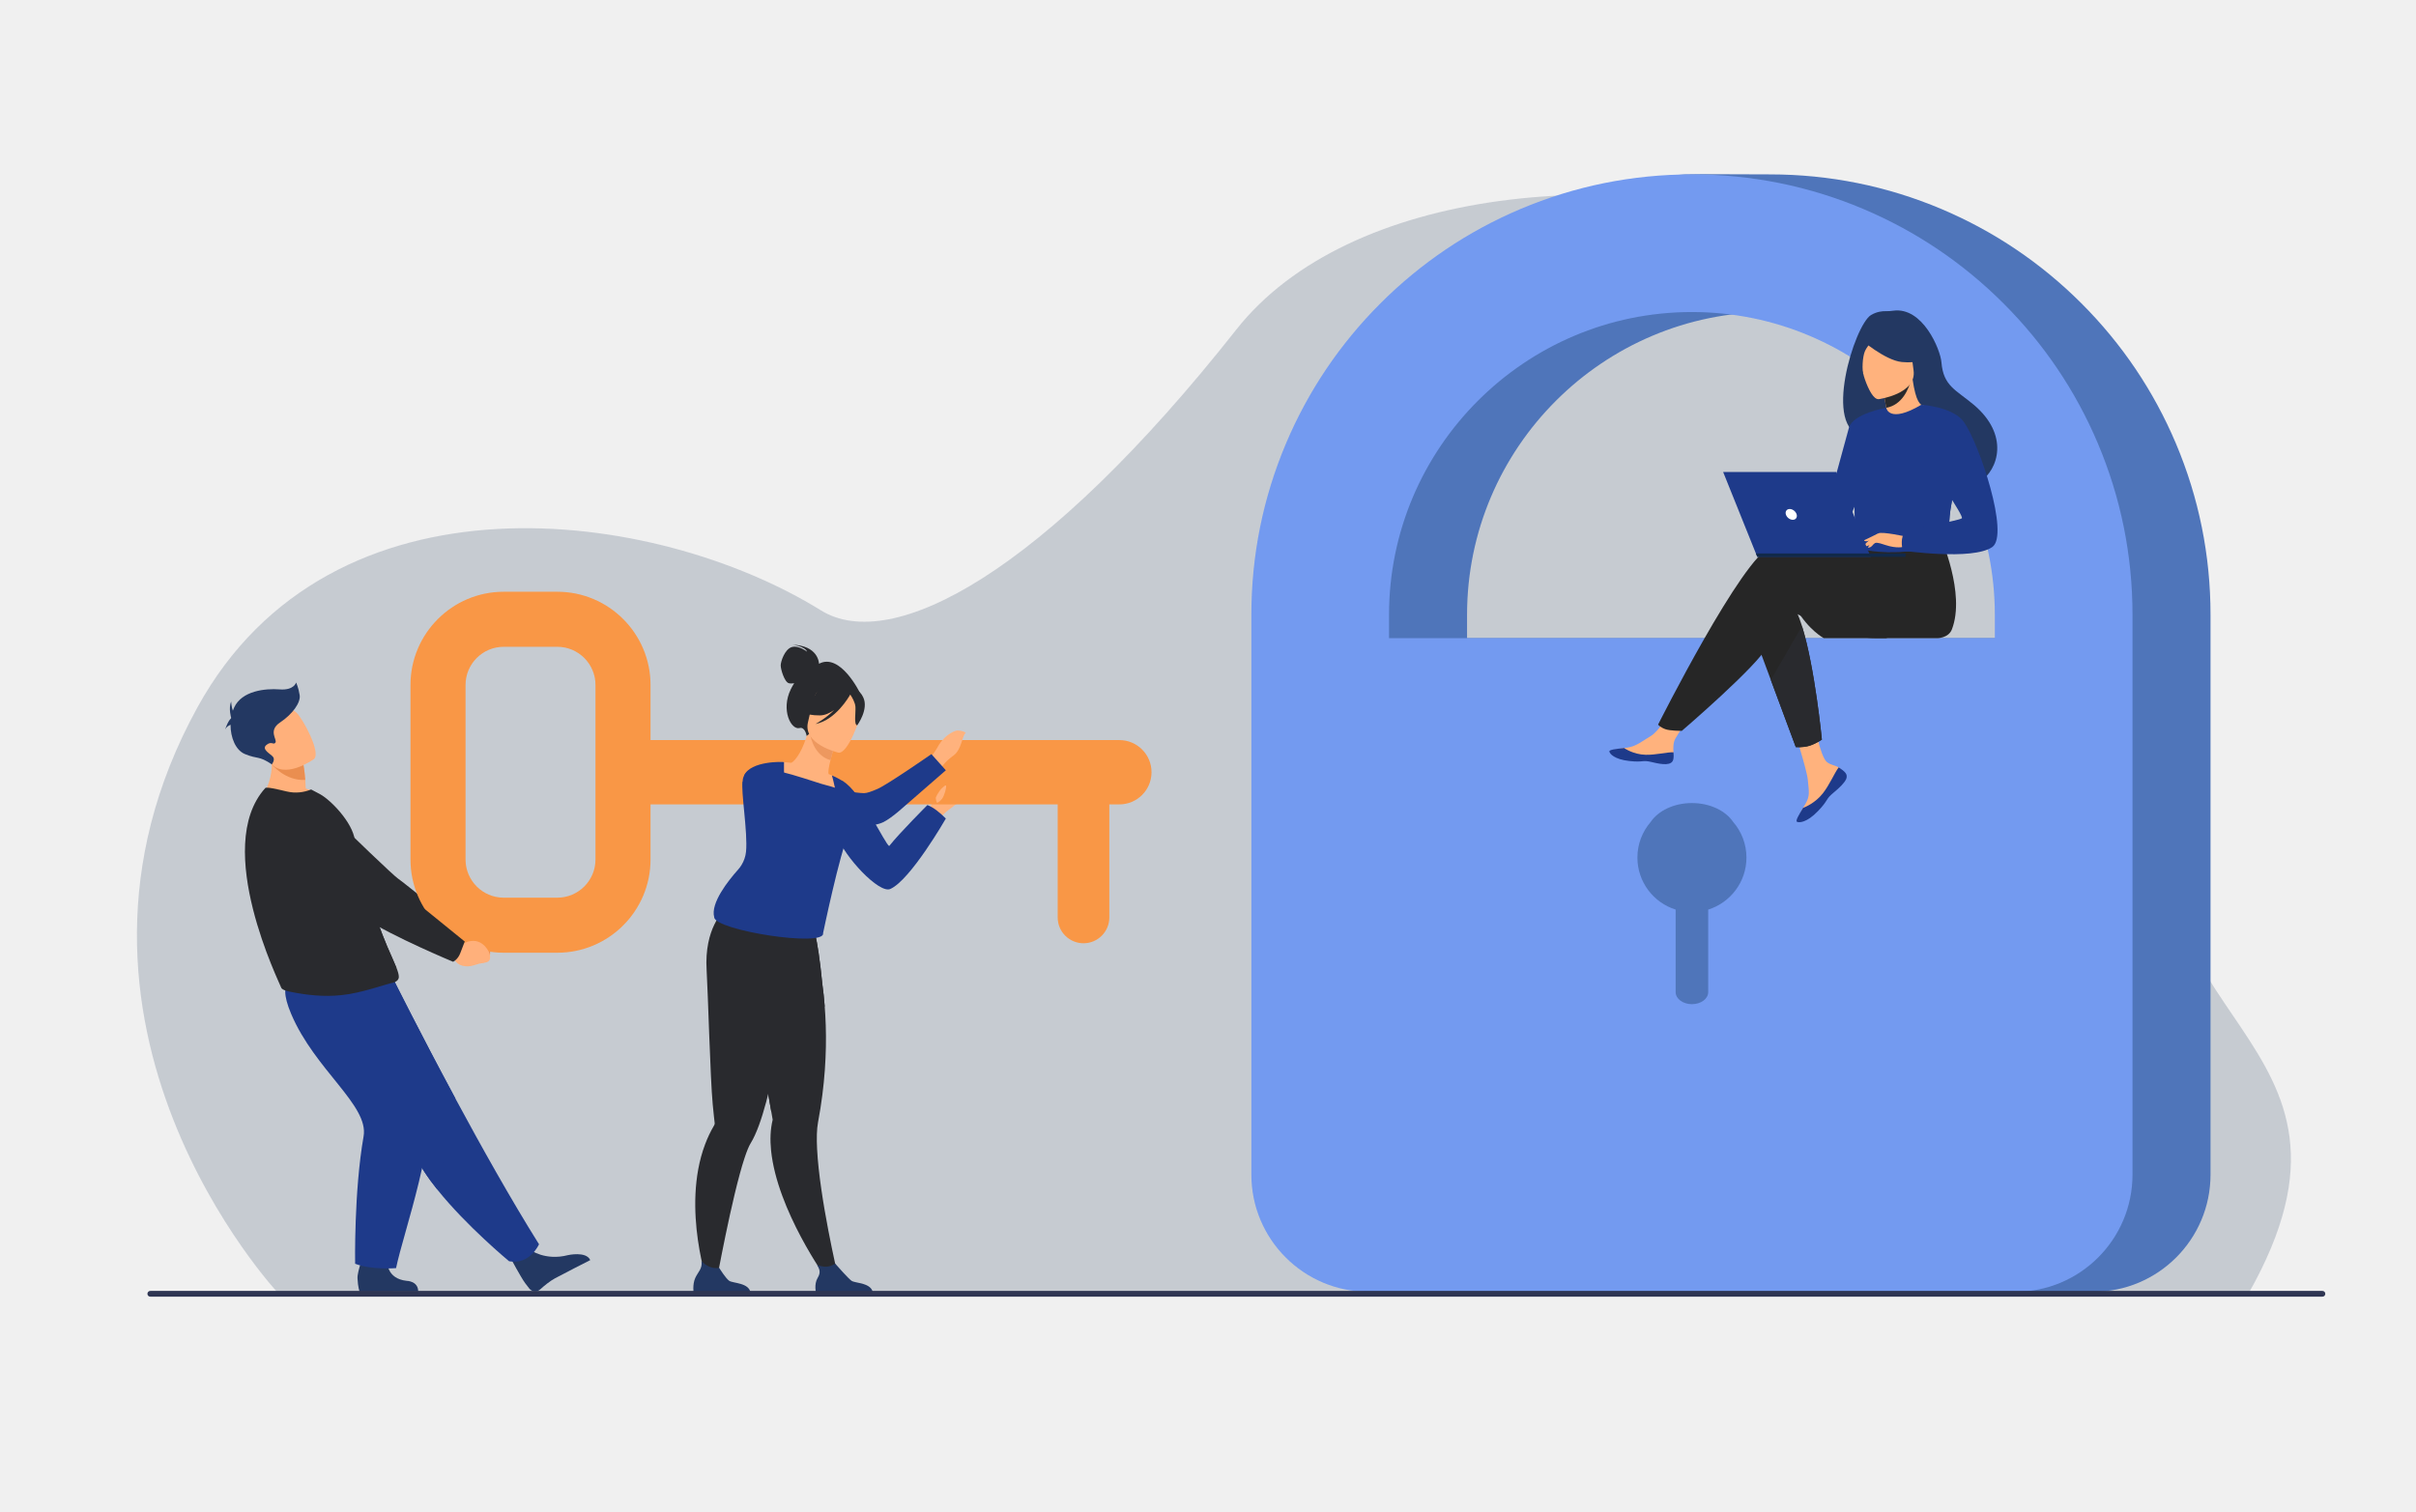
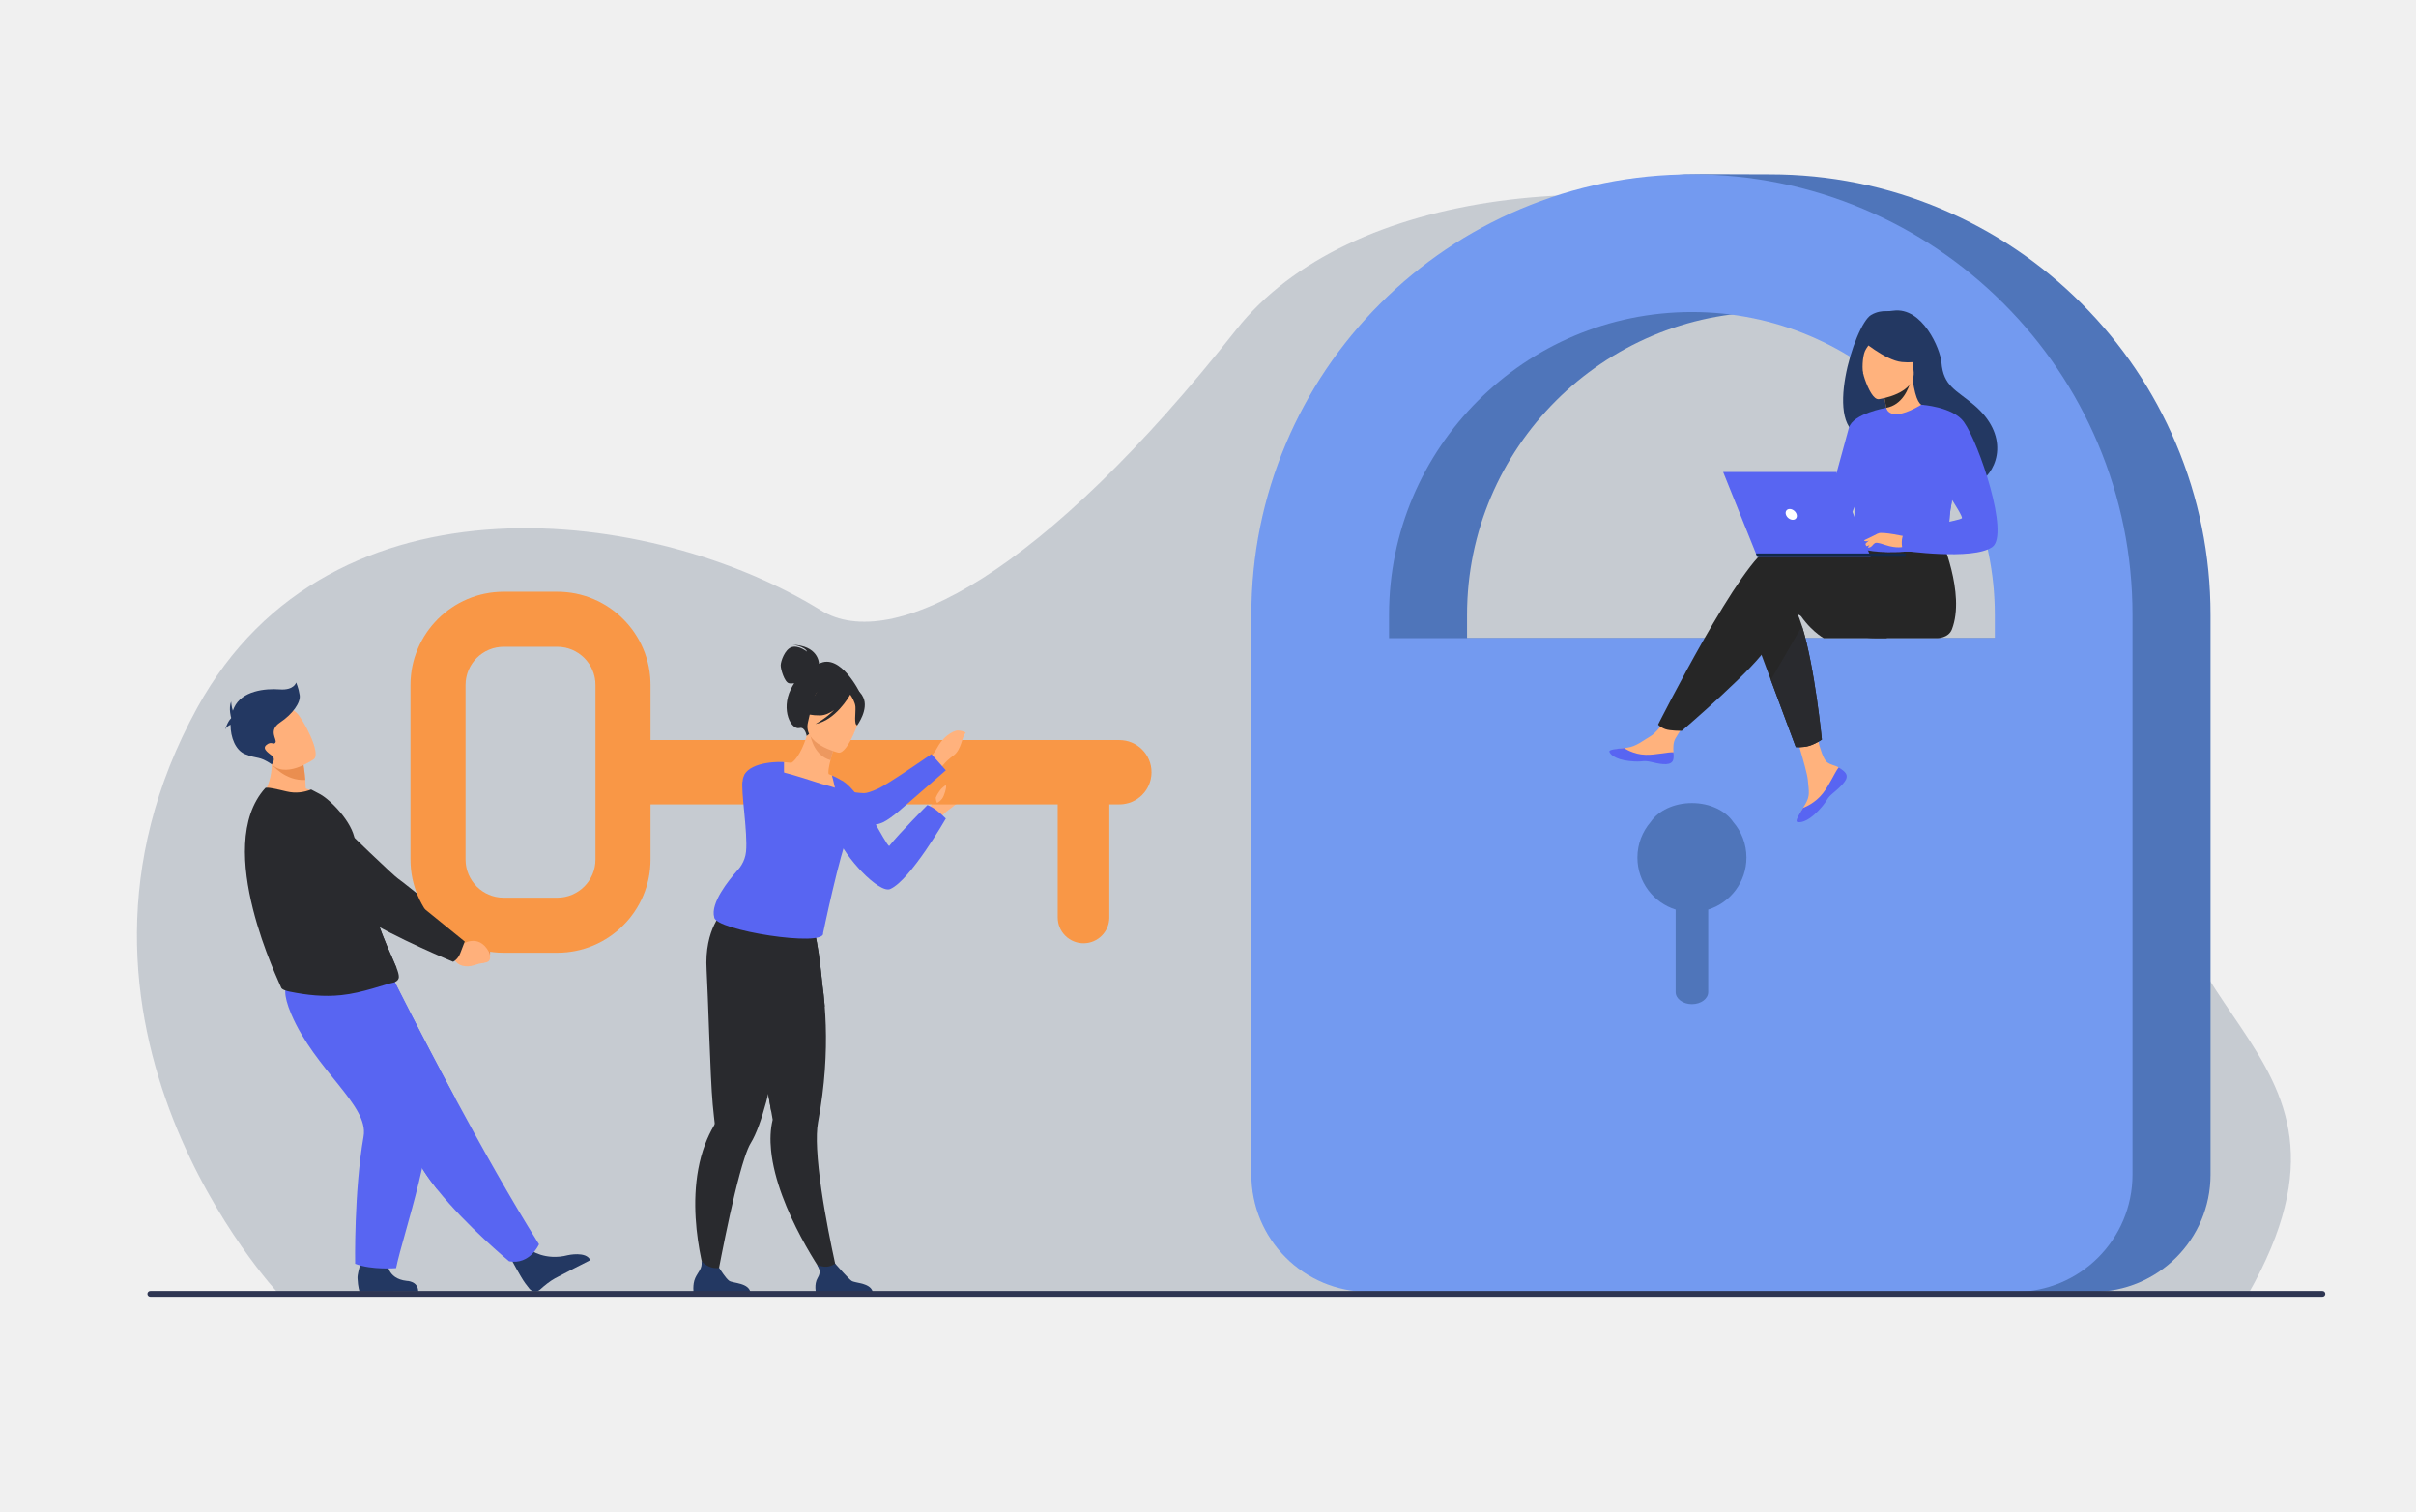
<svg xmlns="http://www.w3.org/2000/svg" width="3196" height="2000" viewBox="0 0 3196 2000" fill="none">
-   <mask id="mask0_40_406" style="mask-type:luminance" maskUnits="userSpaceOnUse" x="0" y="0" width="3196" height="2000">
+   <mask id="mask0_182_1355" style="mask-type:luminance" maskUnits="userSpaceOnUse" x="0" y="0" width="3196" height="2000">
    <path d="M3195.7 0H0V2000H3195.7V0Z" fill="white" />
  </mask>
-   <g mask="url(#mask0_40_406)">
+   <g mask="url(#mask0_182_1355)">
    <path opacity="0.3" d="M368.897 1712.18C368.897 1712.18 31.68 1353.68 261.1 936.102C438.088 613.956 866.248 671.356 1085.94 807.618C1179.51 865.653 1380.55 759.22 1635.51 436.027C1931.5 60.833 3077.43 289.754 2879.52 1006.62C2783.75 1353.53 3170.99 1366.14 2973.68 1712.91L368.897 1712.18Z" fill="#64748B" />
    <path d="M2769.13 1709.31H1913.61C1827.98 1709.31 1758.56 1639.89 1758.56 1554.25V813.57C1758.56 734.931 1773.98 658.596 1804.39 586.685C1833.75 517.273 1875.76 454.954 1929.26 401.459C1982.75 347.964 2045.07 305.954 2114.48 276.596C2176.45 250.387 2161.63 234.504 2228.81 230.835C2239.59 230.246 2330.49 230.758 2341.37 230.758C2420.01 230.758 2496.35 246.18 2568.26 276.596C2637.67 305.955 2699.99 347.964 2753.48 401.459C2806.98 454.954 2848.99 517.273 2878.35 586.685C2908.76 658.596 2924.19 734.931 2924.19 813.57V1554.25C2924.18 1639.89 2854.76 1709.31 2769.13 1709.31ZM1940.69 844.458H2742.06V813.57C2742.06 592.632 2562.31 412.886 2341.37 412.886C2120.43 412.886 1940.69 592.632 1940.69 813.57V844.458Z" fill="#4F75BA" />
    <path d="M2665.92 1709.31H1810.41C1724.77 1709.31 1655.35 1639.89 1655.35 1554.25V813.57C1655.35 734.931 1670.77 658.596 1701.19 586.685C1730.55 517.273 1772.56 454.954 1826.05 401.459C1879.55 347.964 1941.87 305.954 2011.28 276.596C2083.19 246.18 2159.52 230.758 2238.16 230.758C2316.8 230.758 2393.14 246.18 2465.05 276.596C2534.46 305.955 2596.78 347.964 2650.28 401.459C2703.77 454.954 2745.78 517.273 2775.14 586.685C2805.56 658.596 2820.98 734.931 2820.98 813.57V1554.25C2820.98 1639.89 2751.56 1709.31 2665.92 1709.31ZM1837.48 844.458H2638.85V813.57C2638.85 592.632 2459.1 412.886 2238.16 412.886C2017.23 412.886 1837.48 592.632 1837.48 813.57V844.458Z" fill="#739AF0" />
    <path d="M2310.28 1134.73C2310.28 1116.74 2303.67 1100.29 2292.77 1087.66C2282.77 1072.82 2262.08 1062.62 2238.16 1062.62C2214.25 1062.62 2193.56 1072.82 2183.56 1087.66C2172.66 1100.29 2166.05 1116.74 2166.05 1134.73C2166.05 1167.06 2187.32 1194.42 2216.63 1203.57V1312.79C2216.63 1321.6 2226.27 1328.74 2238.16 1328.74C2250.06 1328.74 2259.7 1321.6 2259.7 1312.79V1203.57C2289.01 1194.42 2310.28 1167.06 2310.28 1134.73Z" fill="#4F75BA" />
    <path d="M1279.67 1042.47C1278.3 1051.73 1267.73 1062.45 1256.45 1070.49C1244.31 1079.14 1239.44 1088.02 1235.14 1092.46C1233.54 1094.28 1232.56 1095.28 1232.56 1095.28L1219.6 1080.21C1219.6 1080.21 1219.82 1080.07 1220.2 1079.64C1223.1 1076.48 1230.45 1068.69 1235.35 1059.71C1246.09 1040.04 1261.1 1037.14 1261.1 1037.14C1261.1 1037.14 1275.46 1039.26 1279.67 1042.47Z" fill="#FFB27D" />
    <path d="M610.157 1231.59L618.916 1238.7C618.916 1238.7 642.877 1230.11 648.284 1258.58C648.284 1258.58 649.724 1270.72 642.037 1270.74C634.351 1270.76 637.523 1269.41 626.637 1269.73C615.752 1270.05 606.731 1264.31 605.137 1255.48L599.93 1248L610.157 1231.59Z" fill="#EA8E50" />
    <path d="M609.165 1246.86C616.153 1239.56 615.59 1234.17 615.59 1234.17C615.59 1234.17 534.672 1167.92 526.465 1162.52C520.873 1158.84 464.489 1104.83 433.424 1073.8C418.48 1058.88 402.491 1064.03 382.909 1069.64L366.783 1074.27C347.311 1079.86 342.247 1107.09 358.224 1120.33C403.221 1157.6 478.075 1199.52 492.081 1208.33C526.85 1230.2 594.908 1256.19 594.908 1256.19C594.908 1256.19 603.165 1253.12 609.165 1246.86Z" fill="#292A2E" />
    <path d="M701.508 1653.88C701.508 1653.88 721.146 1668.59 751.237 1660.82C751.237 1660.82 775.497 1655.29 780.819 1667.39C780.819 1667.39 743.61 1686.29 734.196 1691.46C727.099 1695.36 719.694 1701.51 714.459 1706.26C710.315 1710.02 703.862 1709.51 700.33 1705.17C698.693 1703.16 696.82 1700.76 694.768 1697.98C689.031 1690.21 675.664 1665.09 675.664 1665.09L701.508 1653.88Z" fill="#233862" />
-     <path d="M713.034 1646.41C713.034 1646.41 701.076 1673.98 673.475 1668.91C673.475 1668.91 617.151 1622.39 578.516 1574.07C565.968 1558.38 555.284 1542.5 549.006 1527.96C523.386 1468.64 454.237 1380.17 410.272 1335.33L520.27 1295.54C520.27 1295.54 555.503 1366.42 602.382 1453.47C636.165 1516.2 675.987 1587.33 713.034 1646.41Z" fill="#1E3A8A" />
-     <path d="M602.382 1453.47L578.516 1574.07C565.968 1558.38 555.284 1542.5 549.006 1527.96C523.386 1468.64 454.237 1380.17 410.272 1335.33L520.27 1295.54C520.27 1295.54 555.503 1366.42 602.382 1453.47Z" fill="#1E3A8A" />
+     <path d="M713.034 1646.41C713.034 1646.41 701.076 1673.98 673.475 1668.91C673.475 1668.91 617.151 1622.39 578.516 1574.07C565.968 1558.38 555.284 1542.5 549.006 1527.96C523.386 1468.64 454.237 1380.17 410.272 1335.33L520.27 1295.54C520.27 1295.54 555.503 1366.42 602.382 1453.47C636.165 1516.2 675.987 1587.33 713.034 1646.41Z" fill="#5865F2" />
+     <path d="M602.382 1453.47L578.516 1574.07C565.968 1558.38 555.284 1542.5 549.006 1527.96C523.386 1468.64 454.237 1380.17 410.272 1335.33L520.27 1295.54C520.27 1295.54 555.503 1366.42 602.382 1453.47Z" fill="#5865F2" />
    <path d="M512.47 1669.88C512.47 1669.88 511.271 1691.88 537.942 1694.82C537.942 1694.82 553.183 1694.9 553.226 1708.9L475.708 1709.15C475.708 1709.15 473.458 1703.5 472.912 1691.4C472.492 1682.11 481.916 1657.82 481.916 1657.82L512.47 1669.88Z" fill="#233862" />
-     <path d="M484.192 1295.54C484.192 1295.54 533.195 1349.39 564.301 1446.4C581.226 1499.18 533.281 1631.88 523.934 1677.98C523.934 1677.98 491.771 1680.71 469.78 1672.21C469.78 1672.21 468.108 1576.98 480.97 1503.58C488.168 1462.51 416.45 1415.73 385.113 1341.51C363.793 1291.02 389.728 1291.87 421.602 1290.66L484.192 1295.54Z" fill="#1E3A8A" />
+     <path d="M484.192 1295.54C484.192 1295.54 533.195 1349.39 564.301 1446.4C581.226 1499.18 533.281 1631.88 523.934 1677.98C523.934 1677.98 491.771 1680.71 469.78 1672.21C469.78 1672.21 468.108 1576.98 480.97 1503.58C488.168 1462.51 416.45 1415.73 385.113 1341.51C363.793 1291.02 389.728 1291.87 421.602 1290.66L484.192 1295.54Z" fill="#5865F2" />
    <path d="M427.624 1055.31C400.36 1070.71 344.545 1056.51 344.545 1056.51C344.545 1056.51 367.212 1030.6 356.912 988.864L378.319 999.735L401.312 1011.41C401.312 1011.41 402.799 1018.78 403.833 1032.02C404.095 1035.43 404.332 1039.24 404.494 1043.4C418.494 1047.64 427.624 1055.31 427.624 1055.31Z" fill="#FFB07B" />
    <path d="M527.598 1292.76C527.598 1297.55 522.077 1299.85 520.905 1300.08C509.908 1302.09 479.204 1314.03 451.545 1316.77C428.255 1319.21 406.633 1316.89 382.877 1312.12C379.731 1311.49 372.346 1309.5 371.821 1306.49C371.166 1303.2 280.191 1121.03 350.913 1042.78C352.573 1040.94 366.534 1044.25 379.301 1047.28C391.092 1050.07 401.906 1048.51 411.563 1044.64L423.536 1050.94C438.239 1059.13 466.06 1088.24 469.314 1111.08C470.967 1122.7 477.609 1131.3 479.532 1141.52C480.245 1145.29 480.973 1148.99 481.717 1152.58C483.166 1159.64 484.659 1166.36 486.195 1172.74C490.354 1190.02 494.745 1204.89 499.057 1217.74C503.645 1231.38 508.145 1242.72 512.166 1252.21C517.38 1264.52 521.785 1273.72 524.538 1280.76C526.484 1285.72 527.598 1289.61 527.598 1292.76Z" fill="#292A2E" />
    <path d="M524.538 1280.76C396.116 1220.25 351.641 1104.07 351.641 1104.07C351.641 1104.07 455.98 1142.56 481.717 1152.58C483.166 1159.64 484.659 1166.36 486.195 1172.74C490.354 1190.02 494.745 1204.89 499.057 1217.73C503.645 1231.37 508.145 1242.72 512.166 1252.21C517.379 1264.52 521.785 1273.72 524.538 1280.76Z" fill="#292A2E" />
    <path d="M737.232 1260.67H666.333C598.327 1260.67 543 1205.34 543 1137.33V906.333C543 838.327 598.327 783 666.333 783H737.232C805.238 783 860.565 838.327 860.565 906.333V1137.33C860.565 1205.34 805.238 1260.67 737.232 1260.67ZM666.333 855.85C638.496 855.85 615.85 878.496 615.85 906.334V1137.33C615.85 1165.17 638.497 1187.82 666.333 1187.82H737.232C765.069 1187.82 787.716 1165.17 787.716 1137.33V906.333C787.716 878.496 765.069 855.849 737.232 855.849L666.333 855.85Z" fill="#F99746" />
    <path d="M1480.75 1064.38H830.599V979.285H1480.75C1504.25 979.285 1523.3 998.334 1523.3 1021.83C1523.3 1045.33 1504.25 1064.38 1480.75 1064.38Z" fill="#F99746" />
    <path d="M1433.32 1248.15C1414.46 1248.15 1399.17 1232.87 1399.17 1214.01V1047.25H1467.47V1214.01C1467.47 1232.87 1452.18 1248.15 1433.32 1248.15Z" fill="#F99746" />
    <path d="M599.674 1245.69L610.771 1249.76C610.771 1249.76 632.994 1234.05 646.83 1259.61C646.83 1259.61 651.835 1270.77 643.912 1273.19C635.99 1275.62 638.872 1273.34 627.736 1277.04C616.601 1280.75 605.632 1278.08 601.426 1270.13L593.883 1264.59L599.674 1245.69Z" fill="#FFB07B" />
    <path d="M608.807 1261.39C612.91 1250.68 614.783 1245.84 614.783 1245.84C614.783 1245.84 530.929 1177.49 522.385 1171.62C516.564 1167.63 458.601 1124.3 430.341 1090.54C416.322 1073.79 394.22 1066.13 372.845 1070.61L355.243 1074.31C333.988 1078.76 327.081 1105.67 343.569 1119.8C390.005 1159.61 468.328 1205.78 482.931 1215.39C519.183 1239.23 599.368 1272.64 599.368 1272.64C599.368 1272.64 605.584 1269.8 608.807 1261.39Z" fill="#292A2E" />
    <path d="M403.833 1032.02C377.022 1033.53 359.587 1011.39 359.587 1011.39C359.587 1011.39 371.71 1004.68 378.319 999.734L401.312 1011.41C401.312 1011.41 402.799 1018.78 403.833 1032.02Z" fill="#EA8E50" />
    <path d="M415.254 1004.5C415.254 1004.5 374.632 1033.65 356.867 1008.07C339.102 982.493 321.894 969.031 347.08 949.336C372.266 929.642 384.138 935.864 392.144 942.959C400.15 950.054 425.365 996.253 415.254 1004.5Z" fill="#FFB07B" />
    <path d="M396.436 919.859C394.979 910.028 391.702 903.109 391.702 903.109C391.702 903.109 389.153 913.669 369.854 912.212C350.555 910.756 319.967 914.11 309.772 936.102C309.124 937.501 308.545 938.942 308.031 940.416C306.186 935.54 305.741 928.234 305.741 928.234C302.074 937.701 305.741 949.544 305.741 949.544H305.743C305.687 949.889 305.642 950.235 305.593 950.581C301.333 954.182 297.756 965.376 297.756 965.376C299.042 962.255 302.177 960.217 304.971 958.962C304.885 976.075 311.825 992.804 324.005 997.784C341.816 1005.07 341.674 999.511 359.588 1011.39C359.588 1011.39 364.394 1005.43 361.116 1001.43C357.839 997.42 345.458 991.594 352.377 985.768C359.296 979.942 361.844 986.496 364.394 982.491C366.943 978.486 354.198 966.833 370.583 955.909C386.968 944.984 397.893 929.69 396.436 919.859Z" fill="#233862" />
    <path d="M1107.98 1686.12L1093.01 1691.7C1093.01 1691.7 1028 1601.53 1020 1522.2C1018.57 1508.04 1019.05 1494.32 1022.14 1481.65C1022.14 1481.65 1021.5 1478.02 1020.39 1471.6C1019.88 1468.61 1019.24 1465.01 1018.52 1460.88C1016.41 1448.77 1013.5 1432.2 1010.17 1413.33C1002.53 1369.91 992.615 1314.41 984.917 1273.61L988.951 1272.32L1032.59 1258.24L1041.6 1229.6L1074.1 1221.04C1074.1 1221.04 1081.35 1235.24 1087.84 1302.31C1089.04 1311.11 1090.13 1320.82 1090.95 1331.34C1093.48 1363.45 1093.66 1403.29 1087.85 1448.83C1086.36 1460.49 1084.48 1472.52 1082.15 1484.89C1080.44 1493.95 1080.18 1506.31 1080.9 1520.49C1084.17 1585.34 1107.98 1686.12 1107.98 1686.12Z" fill="#292A2E" />
    <path d="M1090.94 1331.34L1020.39 1471.6C1019.88 1468.61 1019.24 1465.01 1018.52 1460.88C1016.41 1448.77 1013.5 1432.2 1010.17 1413.33C1002.52 1369.91 992.615 1314.41 984.917 1273.61L988.949 1272.32L1032.58 1258.24L1041.6 1229.6L1074.09 1221.04C1074.09 1221.04 1081.35 1235.24 1087.84 1302.31C1089.04 1311.11 1090.13 1320.82 1090.94 1331.34Z" fill="#292A2E" />
    <path d="M1059.91 1239.04L1058.27 1225.04C1030.91 1232.3 957.794 1204.73 957.794 1204.73C957.794 1204.73 931.284 1228.03 934.765 1283.89C936.463 1311.15 939.568 1427 942.809 1461.28C943.981 1473.71 945.005 1482.55 945.424 1486.08C945.433 1486.1 945.434 1486.11 945.434 1486.11C945.562 1487.19 945.185 1488.21 944.638 1489.15C939.866 1497.25 935.916 1505.68 932.674 1514.31C900.864 1599.08 937.575 1703.47 937.575 1703.47L947.101 1699.63C947.101 1699.63 967.991 1583.45 984.965 1532.13C987.847 1523.42 990.609 1516.58 993.14 1512.49C1000.52 1500.58 1007.37 1481.12 1013.59 1457.97C1025.34 1414.21 1034.79 1357.27 1041.09 1313.33C1041.96 1313.37 1059.91 1239.04 1059.91 1239.04Z" fill="#292A2E" />
-     <path d="M1226.85 1065.24C1235.12 1068.53 1243.21 1075.02 1251.21 1083.1C1251.21 1083.1 1204.54 1164.5 1177.68 1176.33C1162.93 1182.83 1116.79 1133.54 1107.26 1105.91C1104.93 1099.16 1113.53 1076.58 1110.71 1071.83C1106.98 1065.57 1105.18 1059.44 1104.44 1054.17C1104.26 1053.37 1104.09 1052.57 1104.15 1051.69C1103.26 1043.29 1104.99 1037.57 1104.99 1037.57C1106.06 1034.83 1109.08 1033.65 1113.56 1033.72L1115.15 1033.71C1139.32 1047.94 1171.07 1117.78 1176.31 1119.42C1189.97 1102.12 1226.85 1065.24 1226.85 1065.24Z" fill="#1E3A8A" />
+     <path d="M1226.85 1065.24C1235.12 1068.53 1243.21 1075.02 1251.21 1083.1C1251.21 1083.1 1204.54 1164.5 1177.68 1176.33C1162.93 1182.83 1116.79 1133.54 1107.26 1105.91C1104.93 1099.16 1113.53 1076.58 1110.71 1071.83C1106.98 1065.57 1105.18 1059.44 1104.44 1054.17C1104.26 1053.37 1104.09 1052.57 1104.15 1051.69C1103.26 1043.29 1104.99 1037.57 1104.99 1037.57C1106.06 1034.83 1109.08 1033.65 1113.56 1033.72L1115.15 1033.71C1139.32 1047.94 1171.07 1117.78 1176.31 1119.42C1189.97 1102.12 1226.85 1065.24 1226.85 1065.24Z" fill="#5865F2" />
    <path d="M1112.18 1069.15C1103.59 1073.14 1093.22 1075.85 1080.67 1076.54C1033.62 1079.11 1022.94 1037.87 1021 1010.5C1027.78 1008.05 1033.72 1008.28 1037.14 1008.46C1040.48 1008.64 1043.96 1008.99 1046.83 1009.34C1052.59 1006.33 1062.93 991.732 1068.9 967.305L1070.93 968.246L1104.87 984.205C1104.87 984.205 1101.27 995.252 1098.61 1005.82C1096.53 1014.09 1095.04 1022.09 1096.28 1024.32C1098.96 1025.41 1100.56 1026.09 1100.56 1026.09C1100.56 1026.09 1100.56 1026.11 1100.57 1026.13C1100.92 1027 1108.3 1045.8 1112.18 1069.15Z" fill="#FFB27D" />
-     <path d="M1123.95 1100.02C1123.59 1100.96 1123.2 1101.88 1122.78 1102.82C1110.86 1128.48 1088.81 1234.78 1088.81 1234.78C1091.95 1253.89 945.179 1231.03 944.8 1213.63C939.631 1195.17 963.141 1165.53 976.399 1150.66C978.06 1148.79 979.551 1146.78 980.846 1144.67C984.121 1139.37 986.199 1133.38 986.858 1127.12C989.462 1102.46 979.77 1045.57 982.384 1034.58C983.406 1030.28 1002.84 1054.87 1005.16 1052.4C1007.72 1049.71 1009.32 1046.96 1009.5 1043.86C1009.63 1041.51 1009.56 1039.11 1009.32 1036.7C1009.21 1035.56 1009.06 1034.43 1008.89 1033.29C1007.06 1021.35 984.227 1026.45 984.227 1026.45C992.594 1006.31 1037.15 1007.91 1037.14 1008.46C1037.13 1009.01 1037.12 1009.71 1037.1 1011.75C1037.03 1019.95 1037.1 1041 1039.73 1044.98C1043.02 1049.94 1103.15 1071.68 1106.33 1064.95C1109.45 1058.33 1100.89 1027.3 1100.57 1026.13C1100.56 1026.1 1100.56 1026.09 1100.56 1026.09C1107.14 1028.76 1115.15 1033.71 1115.15 1033.71C1122.7 1048.85 1133.33 1075.13 1123.95 1100.02Z" fill="#1E3A8A" />
+     <path d="M1123.95 1100.02C1123.59 1100.96 1123.2 1101.88 1122.78 1102.82C1110.86 1128.48 1088.81 1234.78 1088.81 1234.78C1091.95 1253.89 945.179 1231.03 944.8 1213.63C939.631 1195.17 963.141 1165.53 976.399 1150.66C978.06 1148.79 979.551 1146.78 980.846 1144.67C984.121 1139.37 986.199 1133.38 986.858 1127.12C989.462 1102.46 979.77 1045.57 982.384 1034.58C983.406 1030.28 1002.84 1054.87 1005.16 1052.4C1007.72 1049.71 1009.32 1046.96 1009.5 1043.86C1009.63 1041.51 1009.56 1039.11 1009.32 1036.7C1009.21 1035.56 1009.06 1034.43 1008.89 1033.29C1007.06 1021.35 984.227 1026.45 984.227 1026.45C992.594 1006.31 1037.15 1007.91 1037.14 1008.46C1037.13 1009.01 1037.12 1009.71 1037.1 1011.75C1037.03 1019.95 1037.1 1041 1039.73 1044.98C1043.02 1049.94 1103.15 1071.68 1106.33 1064.95C1109.45 1058.33 1100.89 1027.3 1100.57 1026.13C1100.56 1026.1 1100.56 1026.09 1100.56 1026.09C1107.14 1028.76 1115.15 1033.71 1115.15 1033.71C1122.7 1048.85 1133.33 1075.13 1123.95 1100.02Z" fill="#5865F2" />
    <path d="M1083.44 878.291C1083.37 876.251 1081.79 854.273 1048.32 853.125C1048.32 853.125 1064.78 855.088 1067.62 862.325C1067.62 862.325 1056.41 853.382 1047.28 856.259C1038.16 859.135 1032.79 875.128 1032.74 880.388C1032.69 885.648 1037.76 902.605 1043.55 904.047C1045.75 904.593 1048.27 904.447 1050.57 904.055C1049.03 906.462 1047.52 909.117 1046.07 912.082C1032.71 939.503 1046.49 966.302 1057.8 963.341C1065.05 961.442 1067.1 973.819 1067.1 973.819L1137.57 916.773C1137.57 916.773 1111.69 863.219 1083.44 878.291Z" fill="#292A2E" />
    <path d="M1104.88 984.212C1104.88 984.212 1101.27 995.248 1098.61 1005.83C1078.76 1000.29 1072.74 979.435 1070.93 968.254L1104.88 984.212Z" fill="#ED985F" />
    <path d="M1109.05 995.897C1109.05 995.897 1061.58 984.91 1068.88 955.453C1076.18 925.996 1074.96 904.739 1105.58 910.508C1136.2 916.277 1139.28 928.971 1139.24 939.396C1139.19 949.82 1121.59 997.995 1109.05 995.897Z" fill="#FFB27D" />
    <path d="M1141.91 922.671C1136.8 911.994 1130.8 912.564 1127.04 914.457C1104.73 893.819 1082.86 910.679 1082.86 910.679C1074.43 931.022 1056.18 939.335 1056.18 939.335C1056.18 939.335 1063.48 946.802 1084.61 946.638C1091.07 946.588 1097.56 943.623 1103.47 939.539C1092.07 951.014 1078.71 958 1078.71 958C1105.17 952.936 1122.92 922.305 1124.73 919.051C1126.98 922.361 1131.26 929.407 1131.62 935.357C1132.11 943.443 1129.33 959.144 1133.96 959.739C1133.96 959.739 1149.56 938.683 1141.91 922.671Z" fill="#292A2E" />
    <path d="M992.96 1711.25H917.577C917.577 1711.25 915.77 1699.76 919.708 1691.05C923.48 1682.68 929.39 1678.88 927.975 1668.76C932.766 1673.69 940.572 1679.22 951.471 1677.75C952.806 1679.92 960.091 1691.5 964.551 1694.71C969.476 1698.25 991.443 1696.98 992.96 1711.25Z" fill="#233862" />
    <path d="M1154.82 1711.25H1079.43C1079.43 1711.25 1076.62 1699.23 1081.57 1691.05C1085.95 1683.81 1084.27 1679.69 1081.02 1673.7C1084.44 1675.09 1088.86 1676.37 1093.72 1676.09C1097.48 1675.87 1101.45 1674.17 1104.93 1672.14C1108.17 1675.84 1122.07 1691.59 1126.41 1694.71C1131.33 1698.25 1153.3 1696.98 1154.82 1711.25Z" fill="#233862" />
    <path d="M1257.36 1054.63H1372.1L1365.72 1010.13L1263.28 1014.24L1257.36 1054.63Z" fill="#F99746" />
    <path d="M1277.51 969.53C1272.16 974.86 1272.28 991.939 1261 999.978C1248.86 1008.63 1244 1017.51 1239.69 1021.95C1238.1 1023.77 1237.12 1024.77 1237.12 1024.77L1224.16 1009.7C1224.16 1009.7 1224.37 1009.56 1224.75 1009.13C1227.65 1005.97 1235.01 998.175 1239.91 989.203C1250.64 969.531 1265.66 966.628 1265.66 966.628C1265.66 966.628 1273.29 966.32 1277.51 969.53Z" fill="#FFB27D" />
-     <path d="M1232.09 997.853L1251.21 1019.25C1251.21 1019.25 1200.11 1063.74 1189.44 1072.98C1181.86 1079.43 1174.7 1084.69 1168.87 1087.71C1168.29 1088.02 1167.77 1088.24 1167.09 1088.5C1152.08 1095.07 1119.69 1094.34 1087.32 1089.55C1082.84 1088.9 1078.43 1088.15 1074.11 1087.45C1058.15 1084.67 1042.96 1081.02 1030.44 1076.84C1022.94 1074.41 1016.3 1071.84 1011.21 1069.11C1009.39 1068.18 1007.67 1067.3 1006.16 1066.29C980.846 1051.12 982.071 1037.03 982.552 1031.98C983.033 1026.92 986.675 1020.24 995.128 1017.5C1015.22 1010.98 1082.61 1036.95 1092.54 1038.83C1098.49 1040.09 1114 1045.58 1119.21 1046.54C1129.2 1048.32 1137.44 1049.47 1143.08 1049.49C1146.73 1049.53 1153.18 1047.27 1160.97 1043.83C1174.56 1037.88 1232.09 997.853 1232.09 997.853Z" fill="#1E3A8A" />
+     <path d="M1232.09 997.853L1251.21 1019.25C1251.21 1019.25 1200.11 1063.74 1189.44 1072.98C1181.86 1079.43 1174.7 1084.69 1168.87 1087.71C1168.29 1088.02 1167.77 1088.24 1167.09 1088.5C1152.08 1095.07 1119.69 1094.34 1087.32 1089.55C1082.84 1088.9 1078.43 1088.15 1074.11 1087.45C1058.15 1084.67 1042.96 1081.02 1030.44 1076.84C1022.94 1074.41 1016.3 1071.84 1011.21 1069.11C1009.39 1068.18 1007.67 1067.3 1006.16 1066.29C980.846 1051.12 982.071 1037.03 982.552 1031.98C983.033 1026.92 986.675 1020.24 995.128 1017.5C1015.22 1010.98 1082.61 1036.95 1092.54 1038.83C1098.49 1040.09 1114 1045.58 1119.21 1046.54C1129.2 1048.32 1137.44 1049.47 1143.08 1049.49C1146.73 1049.53 1153.18 1047.27 1160.97 1043.83C1174.56 1037.88 1232.09 997.853 1232.09 997.853Z" fill="#5865F2" />
    <path d="M1239.6 1062.39C1238.01 1059.78 1237.85 1055.54 1237.85 1055.54C1240.06 1049.87 1244.95 1043.5 1246.77 1042.25C1248.59 1040.99 1250.98 1037.92 1251.55 1039.97C1252.12 1042.02 1249.39 1052.72 1246.2 1056.93C1243.02 1061.14 1239.6 1062.39 1239.6 1062.39Z" fill="#FFB27D" />
    <path d="M2376.3 805.662C2392.39 833.656 2412.62 844.462 2412.62 844.462H2496.78C2496.78 844.462 2364.03 784.307 2376.3 805.662Z" fill="#262626" />
    <path d="M2435.94 1023.71C2438.13 1026.22 2440.03 1026.08 2438.94 1029.08C2438.94 1029.1 2438.45 1030.57 2438.44 1030.58C2436.43 1036.13 2432.64 1040.02 2424.94 1046.21C2423.96 1047 2422.95 1047.66 2422.19 1048.33C2421.99 1048.51 2420.63 1048.78 2420.44 1048.96C2420.29 1049.09 2419.09 1051.57 2418.94 1051.7C2411.76 1058.32 2413.22 1056.4 2400.32 1069.83C2385.6 1085.14 2386.03 1083.56 2383.15 1082.17C2380.71 1080.98 2379.7 1078.13 2385.19 1069C2385.46 1068.56 2385.72 1068.11 2385.99 1067.67C2386.72 1066.46 2387.45 1065.22 2388.17 1064C2394.61 1053.02 2392.95 1047.87 2391.43 1031.52C2390.19 1018.24 2370.76 957.305 2370.76 957.305L2398.96 952.448C2398.96 952.448 2407.45 1000.97 2416.81 1008.44C2421.81 1012.42 2427.41 1012.47 2432.22 1015.42C2432.56 1015.63 2432.9 1015.84 2433.22 1016.05C2435.96 1017.87 2433.74 1021.19 2435.94 1023.71Z" fill="#FFB27D" />
-     <path d="M2440.94 1022.26C2443.13 1024.77 2443.41 1027.58 2442.33 1030.58C2442.33 1030.59 2442.32 1030.61 2442.31 1030.62C2439.85 1036.16 2433.38 1042.32 2425.94 1048.49C2424.96 1049.3 2424.1 1050.04 2423.34 1050.73C2423.14 1050.91 2422.94 1051.08 2422.75 1051.26C2422.6 1051.4 2422.45 1051.54 2422.3 1051.67C2415.11 1058.29 2417.82 1059.81 2404.91 1073.24C2390.2 1088.55 2380.07 1088.83 2377.18 1087.43C2374.75 1086.25 2379.7 1078.13 2385.19 1069C2388.05 1067.95 2401.36 1062.54 2411.42 1049.67C2420.28 1038.36 2426.19 1023.84 2432.22 1015.42C2432.56 1015.63 2432.9 1015.84 2433.22 1016.05C2435.96 1017.87 2438.74 1019.74 2440.94 1022.26Z" fill="#1E3A8A" />
+     <path d="M2440.94 1022.26C2443.13 1024.77 2443.41 1027.58 2442.33 1030.58C2442.33 1030.59 2442.32 1030.61 2442.31 1030.62C2439.85 1036.16 2433.38 1042.32 2425.94 1048.49C2424.96 1049.3 2424.1 1050.04 2423.34 1050.73C2423.14 1050.91 2422.94 1051.08 2422.75 1051.26C2422.6 1051.4 2422.45 1051.54 2422.3 1051.67C2415.11 1058.29 2417.82 1059.81 2404.91 1073.24C2390.2 1088.55 2380.07 1088.83 2377.18 1087.43C2374.75 1086.25 2379.7 1078.13 2385.19 1069C2388.05 1067.95 2401.36 1062.54 2411.42 1049.67C2420.28 1038.36 2426.19 1023.84 2432.22 1015.42C2432.56 1015.63 2432.9 1015.84 2433.22 1016.05C2435.96 1017.87 2438.74 1019.74 2440.94 1022.26Z" fill="#5865F2" />
    <path d="M2208.31 1002.96C2206.57 1011.66 2200.93 1009.22 2187.06 1005.83C2173.2 1002.44 2176.42 1005.77 2156.69 1003.58C2136.96 1001.4 2135.17 998.266 2134.56 995.332C2134.03 992.729 2138.15 990.969 2148.61 989.764C2149.92 989.616 2151.24 989.453 2152.56 989.291C2164.37 987.81 2173.01 980.191 2183.74 973.936C2193.9 968.01 2209.05 943.866 2209.05 943.866L2236.11 946.009C2236.11 946.009 2221.91 967.574 2216.42 976.95C2213.19 982.465 2213.36 989.757 2213.76 995.388C2213.97 998.448 2208.93 999.892 2208.31 1002.96Z" fill="#FFB27D" />
-     <path d="M2185.54 1008.51C2171.68 1005.12 2174.98 1009.15 2155.25 1006.96C2135.52 1004.78 2129.54 997.423 2128.94 994.489C2128.4 991.886 2138.15 990.968 2148.61 989.763L2148.7 989.964C2148.7 989.964 2160.54 998.353 2176.96 998.746C2190.34 999.071 2204.52 995.236 2213.76 995.386C2213.97 998.448 2214.17 1001.58 2213.56 1004.64C2211.81 1013.35 2199.41 1011.9 2185.54 1008.51Z" fill="#1E3A8A" />
+     <path d="M2185.54 1008.51C2171.68 1005.12 2174.98 1009.15 2155.25 1006.96C2135.52 1004.78 2129.54 997.423 2128.94 994.489C2128.4 991.886 2138.15 990.968 2148.61 989.763L2148.7 989.964C2148.7 989.964 2160.54 998.353 2176.96 998.746C2190.34 999.071 2204.52 995.236 2213.76 995.386C2213.97 998.448 2214.17 1001.58 2213.56 1004.64C2211.81 1013.35 2199.41 1011.9 2185.54 1008.51Z" fill="#5865F2" />
    <path d="M2317.24 831.637L2342.54 899.697L2375.56 988.564C2375.56 988.564 2384.52 989.429 2393.1 986.961C2401 984.677 2410.07 978.702 2410.07 978.702C2410.07 978.702 2400.9 883.284 2383.79 828.511C2379.41 814.451 2374.5 803.079 2369.07 796.678C2342.56 765.341 2317.24 831.637 2317.24 831.637Z" fill="#262626" />
    <path d="M2342.96 723.547C2359.53 718.202 2406.79 725.065 2454.27 734.358L2464.21 717.962L2566.75 709.954C2566.75 709.954 2600.53 784.972 2582.06 832.807C2577.57 844.457 2562.88 844.452 2562.88 844.457C2562.88 844.457 2502.18 844.455 2482.36 844.455C2431.36 844.455 2374.43 809.399 2367.07 807.927C2355.01 805.516 2350.19 829.625 2338.14 854.939C2326.08 880.254 2224.83 967.046 2224.83 967.046C2224.83 967.046 2209.26 967.2 2202.83 964.789C2195.92 962.196 2193.39 958.828 2193.39 958.828C2193.39 958.828 2305.59 735.602 2342.96 723.547Z" fill="#262626" />
    <path d="M2464.81 576.744C2501.33 596.851 2575.4 638.531 2575.79 638.262C2575.79 638.262 2603.02 648.522 2618.46 638.263C2644.21 621.165 2658.01 575.149 2610.93 535.549C2587.45 515.799 2570.77 510.99 2568.23 479.455C2566.86 462.346 2543.47 405.882 2504.61 411.103C2501.36 411.539 2498.09 411.852 2494.82 411.747C2490.28 411.6 2482.79 412.263 2475.1 416.839C2453.11 429.932 2410.07 568.962 2464.81 576.744Z" fill="#233862" />
    <path d="M2495.42 559.63C2495.25 559.734 2513.38 565.923 2525.5 560.555C2536.91 555.516 2545.54 536.755 2545.37 536.745C2540.19 536.505 2534.49 531.971 2530.11 502.213L2527.9 503.006L2490.76 516.369C2490.76 516.369 2493.45 528.286 2495.19 539.631C2496.66 549.157 2497.44 558.283 2495.42 559.63Z" fill="#FFB27D" />
    <path d="M2490.76 516.369C2490.76 516.369 2493.45 528.286 2495.19 539.631C2516.52 535.792 2524.89 514.539 2527.9 503.006L2490.76 516.369Z" fill="#292A2E" />
    <path d="M2485.23 528.198C2485.23 528.198 2536.04 521.378 2531.31 489.8C2526.57 458.222 2529.94 436.075 2497.3 439.094C2464.66 442.114 2460.18 455.106 2459.19 466.03C2458.21 476.953 2471.89 529.157 2485.23 528.198Z" fill="#FFB27D" />
    <path d="M2461.04 448.72C2461.04 448.72 2493.57 476.751 2515.7 479.011C2537.82 481.271 2546.2 474.169 2546.2 474.169C2546.2 474.169 2533.16 463.341 2525.31 445.866C2523 440.715 2518.11 437.181 2512.48 436.696C2496.68 435.332 2466.73 434.71 2461.04 448.72Z" fill="#233862" />
    <path d="M2481.38 446.21C2481.38 446.21 2470.49 456.731 2467.07 464.535C2463.76 472.066 2462.77 490.076 2465.4 497.231C2465.4 497.231 2448.45 464.264 2458.05 448.247C2468.23 431.262 2481.38 446.21 2481.38 446.21Z" fill="#233862" />
-     <path d="M2452.63 634.482C2454.16 737.338 2453.05 715.845 2464.3 725.605C2467.01 727.955 2474.63 729.356 2484.66 730.018C2516.2 732.112 2571.64 726.915 2573.75 721.086C2581.03 700.918 2575.89 694.652 2581.96 663.776C2582.59 660.493 2583.38 656.938 2584.3 653.067C2589.36 631.86 2594.28 624.646 2576.33 590.576C2560.05 559.715 2543.13 534.667 2541.61 535.571C2498.66 561.07 2495.19 539.637 2495.19 539.637C2495.19 539.637 2451.87 584.311 2452.63 634.482Z" fill="#1E3A8A" />
+     <path d="M2452.63 634.482C2454.16 737.338 2453.05 715.845 2464.3 725.605C2467.01 727.955 2474.63 729.356 2484.66 730.018C2516.2 732.112 2571.64 726.915 2573.75 721.086C2581.03 700.918 2575.89 694.652 2581.96 663.776C2582.59 660.493 2583.38 656.938 2584.3 653.067C2589.36 631.86 2594.28 624.646 2576.33 590.576C2560.05 559.715 2543.13 534.667 2541.61 535.571C2498.66 561.07 2495.19 539.637 2495.19 539.637C2495.19 539.637 2451.87 584.311 2452.63 634.482Z" fill="#5865F2" />
    <path d="M2342.54 899.696L2375.56 988.563C2375.56 988.563 2384.52 989.428 2393.1 986.96C2401 984.676 2410.07 978.701 2410.07 978.701C2410.07 978.701 2400.9 883.283 2383.79 828.51L2342.54 899.696Z" fill="#292A2E" />
-     <path d="M2495.19 539.631C2495.19 539.631 2450.99 547.125 2445.8 566.156C2440.61 585.186 2410.07 697.063 2410.07 697.063C2410.07 697.063 2432.54 701.1 2442.92 690.719C2453.3 680.339 2479.04 594.412 2479.04 594.412L2495.19 539.631Z" fill="#1E3A8A" />
-     <path d="M2484.67 730.018C2516.2 732.112 2571.65 726.915 2573.75 721.086C2581.03 700.918 2575.89 694.652 2581.96 663.776L2566.75 620.94C2566.75 620.94 2569.27 668.641 2555.2 681.187C2541.15 693.734 2497.6 705.406 2490.76 715.889C2487.47 720.92 2485.3 725.966 2484.67 730.018Z" fill="#1E3A8A" />
+     <path d="M2495.19 539.631C2495.19 539.631 2450.99 547.125 2445.8 566.156C2440.61 585.186 2410.07 697.063 2410.07 697.063C2410.07 697.063 2432.54 701.1 2442.92 690.719C2453.3 680.339 2479.04 594.412 2479.04 594.412L2495.19 539.631Z" fill="#5865F2" />
+     <path d="M2484.67 730.018C2516.2 732.112 2571.65 726.915 2573.75 721.086C2581.03 700.918 2575.89 694.652 2581.96 663.776L2566.75 620.94C2566.75 620.94 2569.27 668.641 2555.2 681.187C2541.15 693.734 2497.6 705.406 2490.76 715.889C2487.47 720.92 2485.3 725.966 2484.67 730.018Z" fill="#5865F2" />
    <path d="M2520.8 709.955C2520.8 709.955 2489.69 703.027 2484.67 705.788C2479.64 708.55 2467.37 718.605 2465.84 722.105C2464.3 725.604 2477.02 719.449 2481.15 718.339C2483.83 717.62 2490.88 720.07 2494.37 721.234C2509.05 726.128 2518.05 723.611 2518.05 723.611L2520.8 709.955Z" fill="#FFB27D" />
-     <path d="M2541.64 535.549C2541.64 535.549 2583.42 538.122 2597.88 558.295C2618.24 586.691 2658.63 707.709 2635.48 723.85C2609.42 742.026 2516.85 728.605 2516.85 728.605C2516.85 728.605 2513.76 714.206 2518.05 707.241C2522.34 700.276 2591.99 689.024 2595.2 685.809C2598.42 682.595 2555.02 623.123 2555.02 613.48C2555.02 603.837 2541.64 535.549 2541.64 535.549Z" fill="#1E3A8A" />
+     <path d="M2541.64 535.549C2541.64 535.549 2583.42 538.122 2597.88 558.295C2618.24 586.691 2658.63 707.709 2635.48 723.85C2609.42 742.026 2516.85 728.605 2516.85 728.605C2516.85 728.605 2513.76 714.206 2518.05 707.241C2522.34 700.276 2591.99 689.024 2595.2 685.809C2598.42 682.595 2555.02 623.123 2555.02 613.48C2555.02 603.837 2541.64 535.549 2541.64 535.549Z" fill="#5865F2" />
    <path d="M2483.16 714.449C2483.16 714.449 2476.64 722.858 2474.5 723.862C2472.36 724.866 2470.98 724.615 2470.98 724.615L2475.38 716.708L2483.16 714.449Z" fill="#FFB27D" />
    <path d="M2484.67 705.788L2465.71 714.993C2465.71 714.993 2466.52 716.312 2468.85 716.206C2471.18 716.1 2477.07 713.947 2477.07 713.947L2484.67 705.788Z" fill="#FFB27D" />
-     <path d="M2474.5 736.745H2324.56L2279.46 624.582H2429.17L2474.5 736.745Z" fill="#1E3A8A" />
+     <path d="M2474.5 736.745H2324.56L2279.46 624.582H2429.17L2474.5 736.745Z" fill="#5865F2" />
    <path d="M2322.8 732.375H2520.8V736.745H2324.56L2322.8 732.375Z" fill="#11294A" />
    <path d="M2362.41 680.663C2361.28 676.721 2363.56 673.524 2367.5 673.524C2371.45 673.524 2375.56 676.72 2376.69 680.663C2377.82 684.606 2375.54 687.803 2371.6 687.803C2367.65 687.803 2363.54 684.607 2362.41 680.663Z" fill="white" />
    <path d="M3072.2 1715.78H198.827C196.726 1715.78 195.008 1714.06 195.008 1711.96C195.008 1709.86 196.727 1708.14 198.827 1708.14H3072.2C3074.3 1708.14 3076.02 1709.86 3076.02 1711.96C3076.02 1714.06 3074.3 1715.78 3072.2 1715.78Z" fill="#2E3552" />
  </g>
</svg>
